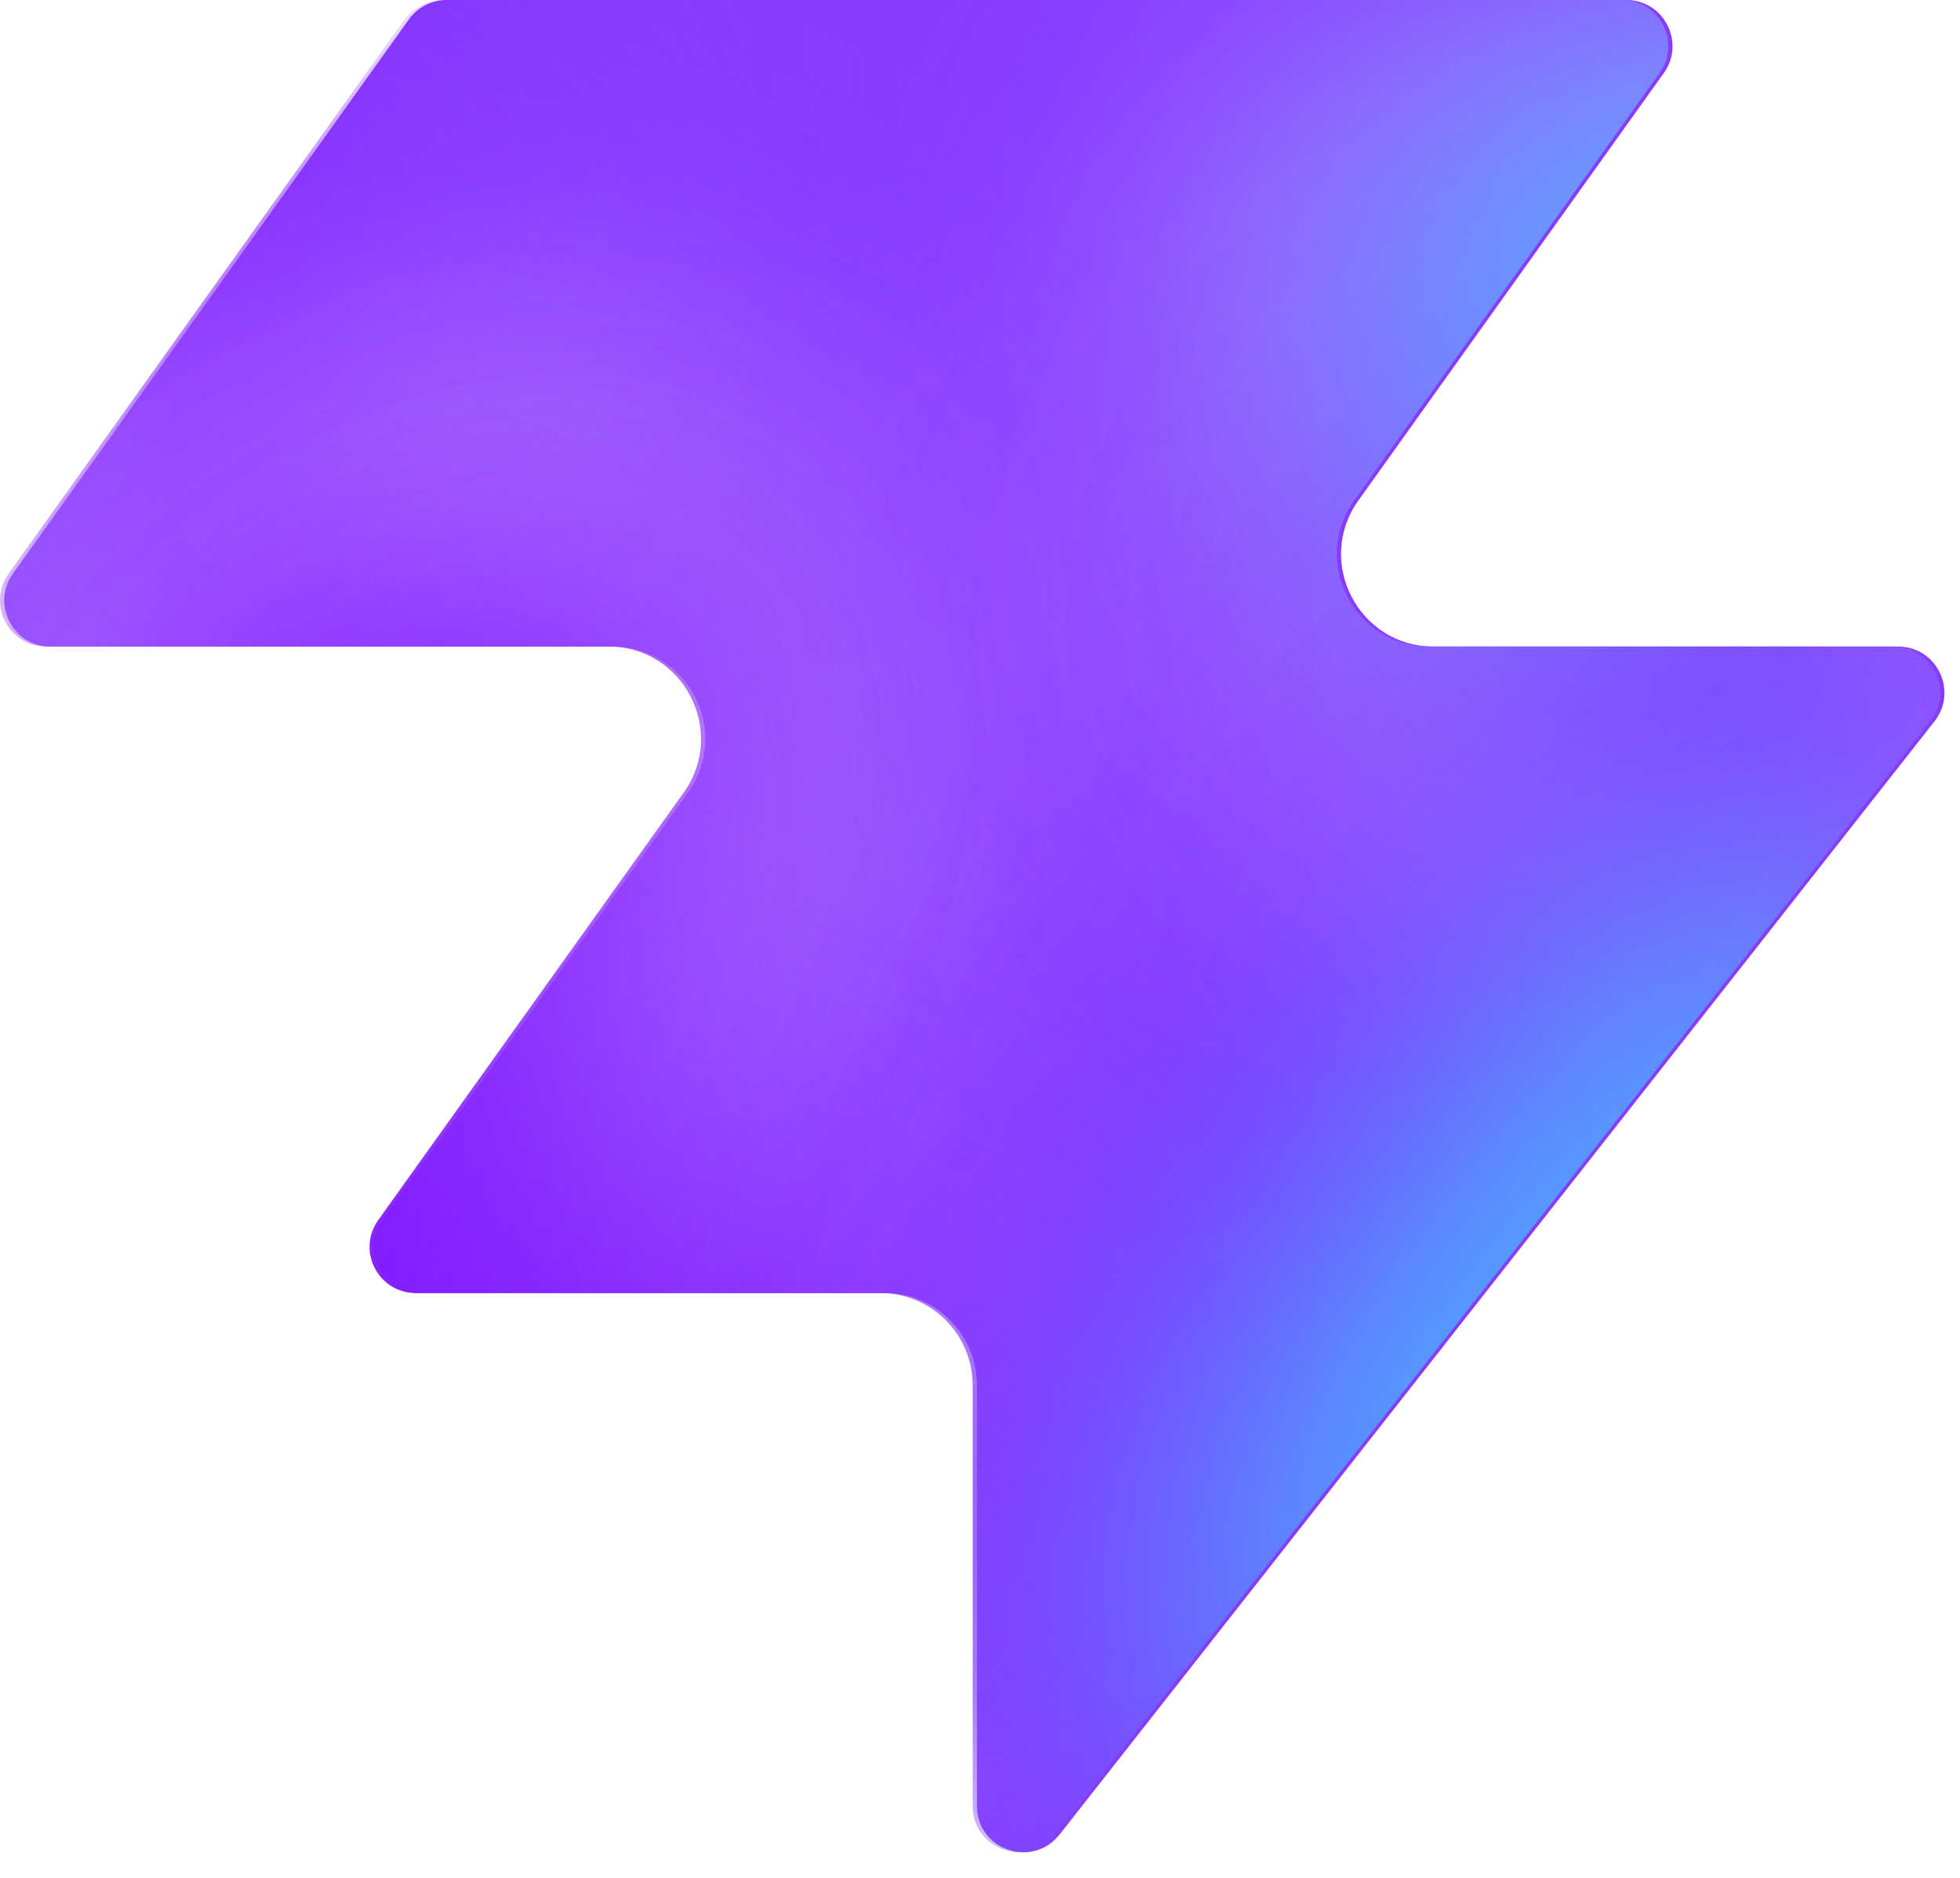
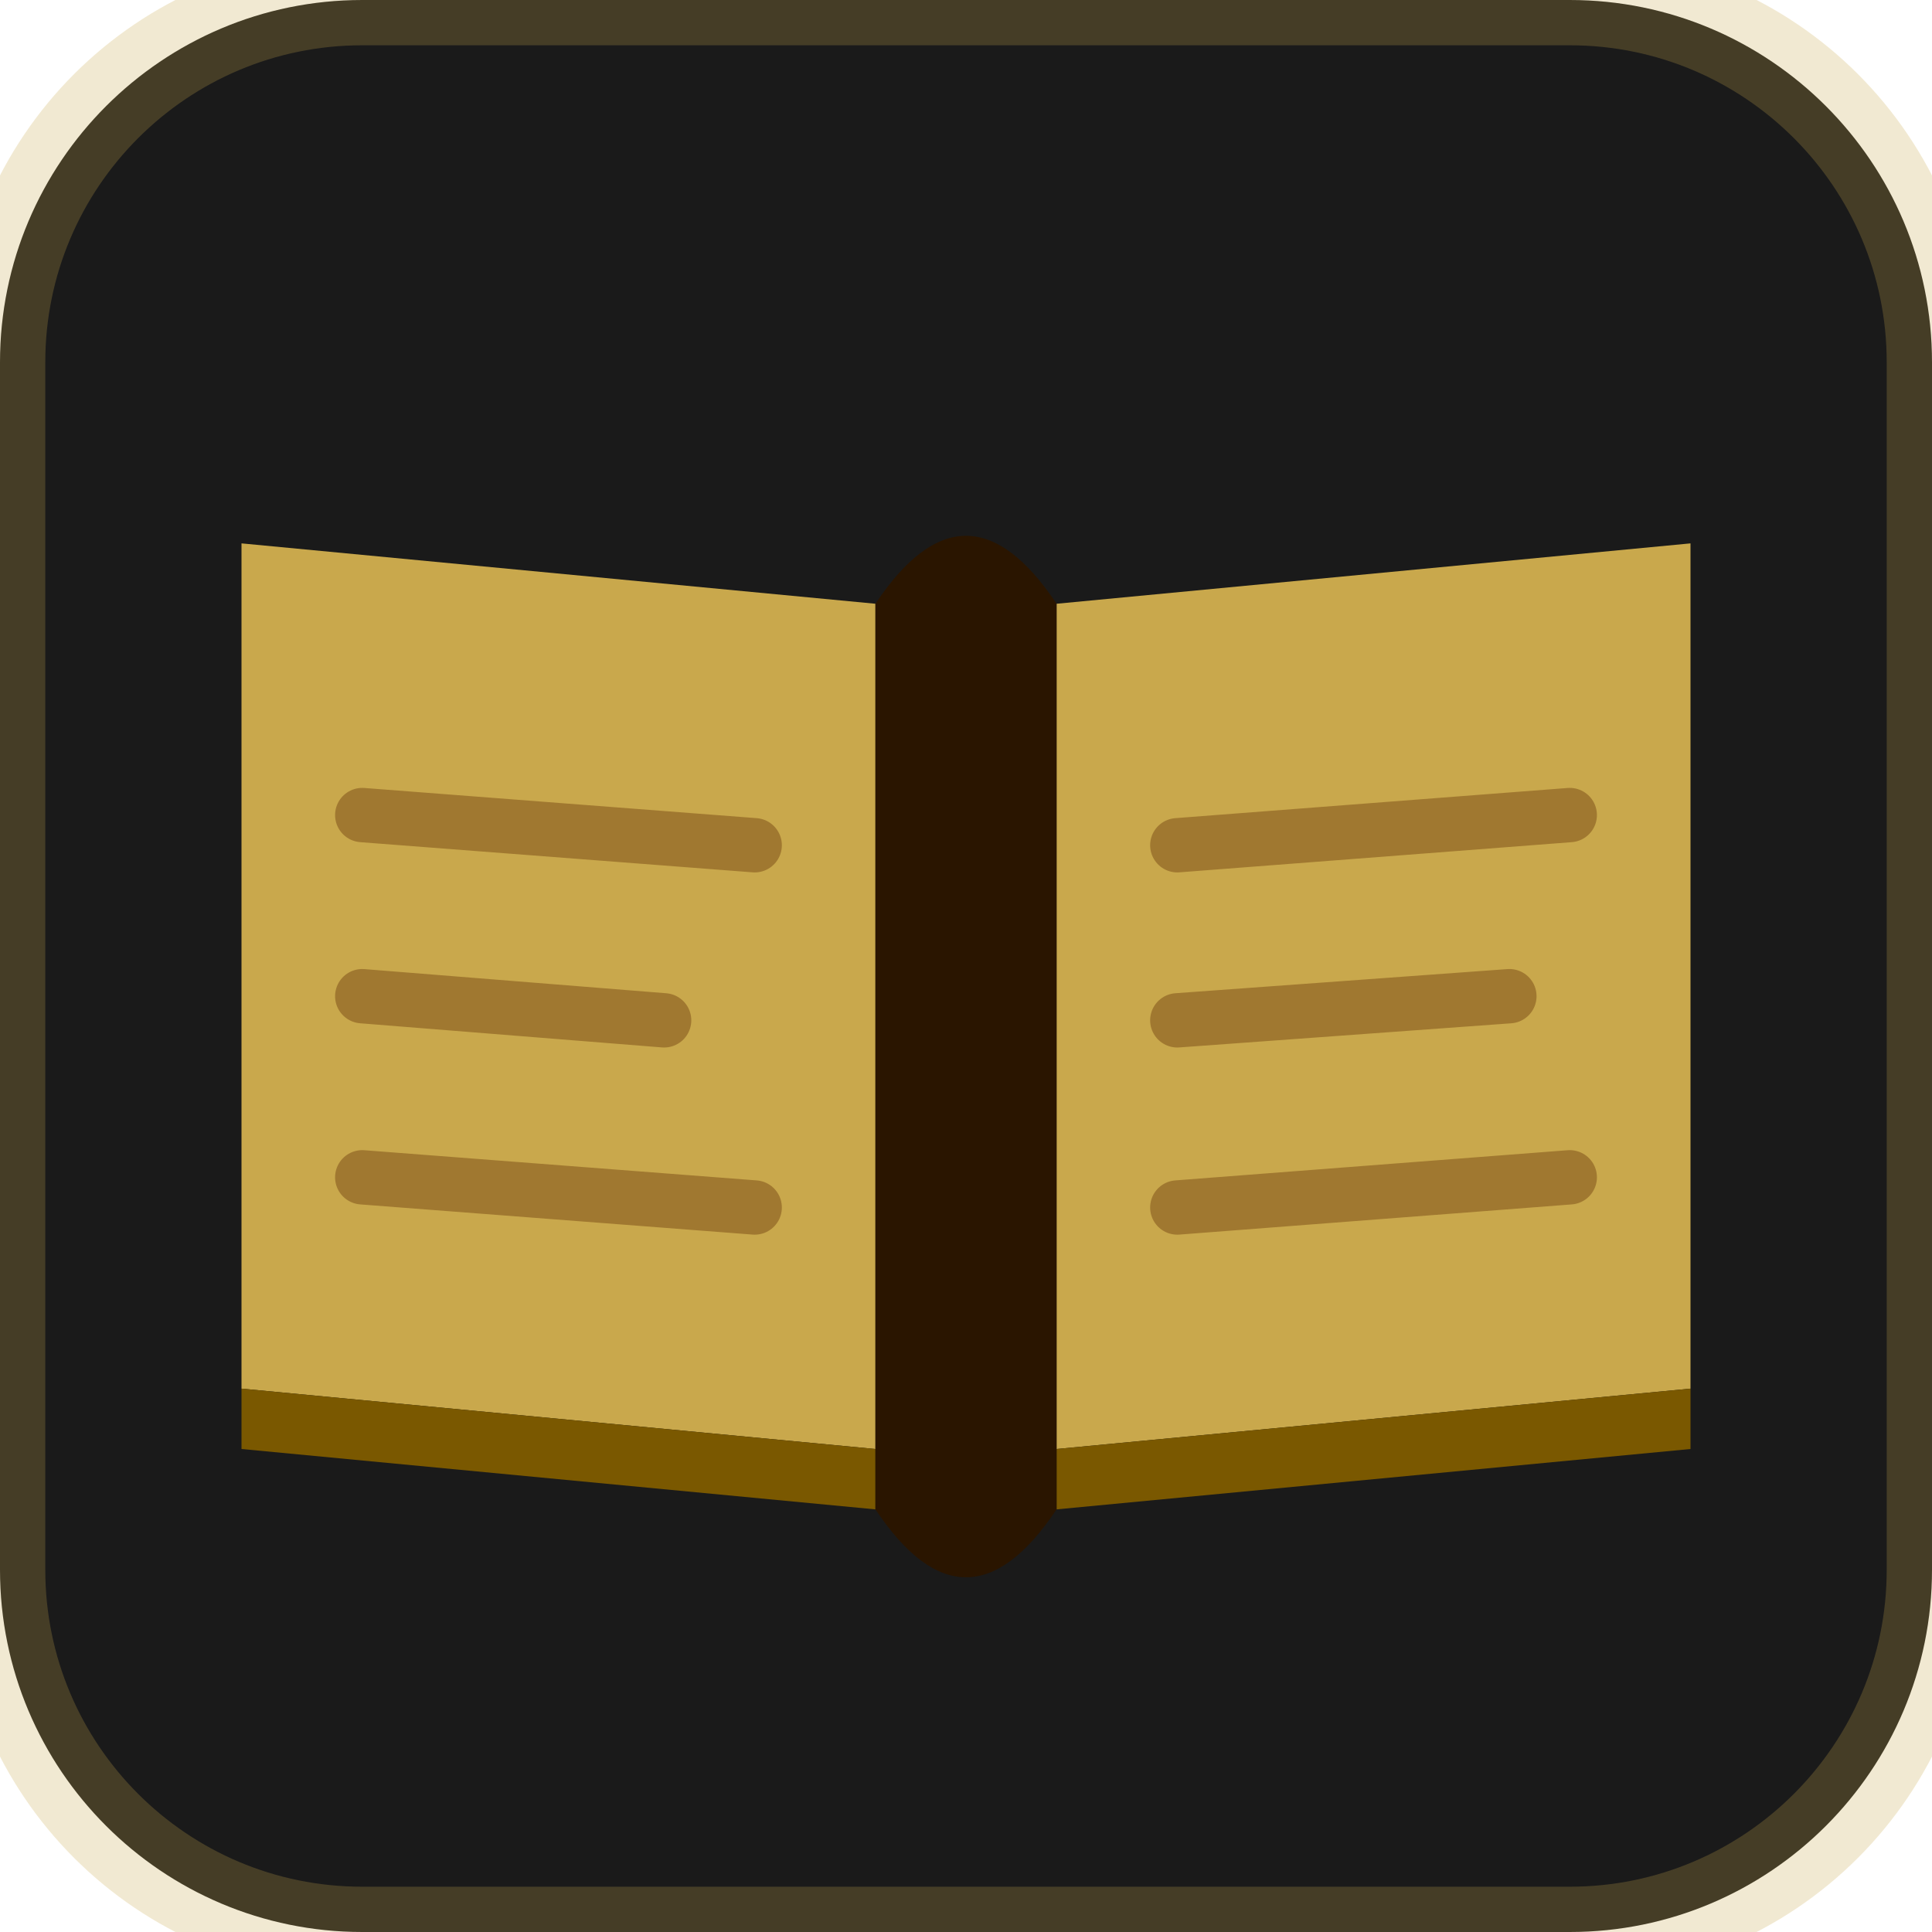
- <svg xmlns="http://www.w3.org/2000/svg" width="48" height="46" fill="none" viewBox="0 0 48 46">
-   <path fill="#863bff" d="M25.946 44.938c-.664.845-2.021.375-2.021-.698V33.937a2.26 2.26 0 0 0-2.262-2.262H10.287c-.92 0-1.456-1.04-.92-1.788l7.48-10.471c1.07-1.497 0-3.578-1.842-3.578H1.237c-.92 0-1.456-1.04-.92-1.788L10.013.474c.214-.297.556-.474.92-.474h28.894c.92 0 1.456 1.04.92 1.788l-7.48 10.471c-1.07 1.498 0 3.579 1.842 3.579h11.377c.943 0 1.473 1.088.89 1.83L25.947 44.94z" style="fill:#863bff;fill:color(display-p3 .525 .23 1);fill-opacity:1" />
-   <mask id="a" width="48" height="46" x="0" y="0" maskUnits="userSpaceOnUse" style="mask-type:alpha">
-     <path fill="#000" d="M25.842 44.938c-.664.844-2.021.375-2.021-.698V33.937a2.26 2.26 0 0 0-2.262-2.262H10.183c-.92 0-1.456-1.04-.92-1.788l7.48-10.471c1.07-1.498 0-3.579-1.842-3.579H1.133c-.92 0-1.456-1.04-.92-1.787L9.91.473c.214-.297.556-.474.92-.474h28.894c.92 0 1.456 1.04.92 1.788l-7.48 10.471c-1.07 1.498 0 3.578 1.842 3.578h11.377c.943 0 1.473 1.088.89 1.832L25.843 44.94z" style="fill:#000;fill-opacity:1" />
-   </mask>
-   <g mask="url(#a)">
-     <g filter="url(#b)">
-       <ellipse cx="5.508" cy="14.704" fill="#ede6ff" rx="5.508" ry="14.704" style="fill:#ede6ff;fill:color(display-p3 .927 .903 1);fill-opacity:1" transform="matrix(.00324 1 1 -.00324 -4.47 31.516)" />
-     </g>
-     <g filter="url(#c)">
-       <ellipse cx="10.399" cy="29.851" fill="#ede6ff" rx="10.399" ry="29.851" style="fill:#ede6ff;fill:color(display-p3 .927 .903 1);fill-opacity:1" transform="matrix(.00324 1 1 -.00324 -39.328 7.883)" />
-     </g>
-     <g filter="url(#d)">
-       <ellipse cx="5.508" cy="30.487" fill="#7e14ff" rx="5.508" ry="30.487" style="fill:#7e14ff;fill:color(display-p3 .492 .077 1);fill-opacity:1" transform="rotate(89.814 -25.913 -14.639)scale(1 -1)" />
-     </g>
-     <g filter="url(#e)">
-       <ellipse cx="5.508" cy="30.599" fill="#7e14ff" rx="5.508" ry="30.599" style="fill:#7e14ff;fill:color(display-p3 .492 .077 1);fill-opacity:1" transform="rotate(89.814 -32.644 -3.334)scale(1 -1)" />
-     </g>
-     <g filter="url(#f)">
-       <ellipse cx="5.508" cy="30.599" fill="#7e14ff" rx="5.508" ry="30.599" style="fill:#7e14ff;fill:color(display-p3 .492 .077 1);fill-opacity:1" transform="matrix(.00324 1 1 -.00324 -34.34 30.47)" />
-     </g>
-     <g filter="url(#g)">
-       <ellipse cx="14.072" cy="22.078" fill="#ede6ff" rx="14.072" ry="22.078" style="fill:#ede6ff;fill:color(display-p3 .927 .903 1);fill-opacity:1" transform="rotate(93.35 24.506 48.493)scale(-1 1)" />
-     </g>
-     <g filter="url(#h)">
-       <ellipse cx="3.47" cy="21.501" fill="#7e14ff" rx="3.47" ry="21.501" style="fill:#7e14ff;fill:color(display-p3 .492 .077 1);fill-opacity:1" transform="rotate(89.009 28.708 47.59)scale(-1 1)" />
-     </g>
-     <g filter="url(#i)">
-       <ellipse cx="3.47" cy="21.501" fill="#7e14ff" rx="3.47" ry="21.501" style="fill:#7e14ff;fill:color(display-p3 .492 .077 1);fill-opacity:1" transform="rotate(89.009 28.708 47.59)scale(-1 1)" />
-     </g>
-     <g filter="url(#j)">
-       <ellipse cx=".387" cy="8.972" fill="#7e14ff" rx="4.407" ry="29.108" style="fill:#7e14ff;fill:color(display-p3 .492 .077 1);fill-opacity:1" transform="rotate(39.51 .387 8.972)" />
-     </g>
-     <g filter="url(#k)">
-       <ellipse cx="47.523" cy="-6.092" fill="#7e14ff" rx="4.407" ry="29.108" style="fill:#7e14ff;fill:color(display-p3 .492 .077 1);fill-opacity:1" transform="rotate(37.892 47.523 -6.092)" />
-     </g>
-     <g filter="url(#l)">
-       <ellipse cx="41.412" cy="6.333" fill="#47bfff" rx="5.971" ry="9.665" style="fill:#47bfff;fill:color(display-p3 .28 .748 1);fill-opacity:1" transform="rotate(37.892 41.412 6.333)" />
-     </g>
-     <g filter="url(#m)">
-       <ellipse cx="-1.879" cy="38.332" fill="#7e14ff" rx="4.407" ry="29.108" style="fill:#7e14ff;fill:color(display-p3 .492 .077 1);fill-opacity:1" transform="rotate(37.892 -1.88 38.332)" />
-     </g>
-     <g filter="url(#n)">
-       <ellipse cx="-1.879" cy="38.332" fill="#7e14ff" rx="4.407" ry="29.108" style="fill:#7e14ff;fill:color(display-p3 .492 .077 1);fill-opacity:1" transform="rotate(37.892 -1.88 38.332)" />
-     </g>
-     <g filter="url(#o)">
-       <ellipse cx="35.651" cy="29.907" fill="#7e14ff" rx="4.407" ry="29.108" style="fill:#7e14ff;fill:color(display-p3 .492 .077 1);fill-opacity:1" transform="rotate(37.892 35.651 29.907)" />
-     </g>
-     <g filter="url(#p)">
-       <ellipse cx="38.418" cy="32.4" fill="#47bfff" rx="5.971" ry="15.297" style="fill:#47bfff;fill:color(display-p3 .28 .748 1);fill-opacity:1" transform="rotate(37.892 38.418 32.4)" />
-     </g>
-   </g>
-   <defs>
-     <filter id="b" width="60.045" height="41.654" x="-19.77" y="16.149" color-interpolation-filters="sRGB" filterUnits="userSpaceOnUse">
-       <feFlood flood-opacity="0" result="BackgroundImageFix" />
-       <feBlend in="SourceGraphic" in2="BackgroundImageFix" result="shape" />
-       <feGaussianBlur result="effect1_foregroundBlur_2002_17158" stdDeviation="7.659" />
-     </filter>
-     <filter id="c" width="90.34" height="51.437" x="-54.613" y="-7.533" color-interpolation-filters="sRGB" filterUnits="userSpaceOnUse">
-       <feFlood flood-opacity="0" result="BackgroundImageFix" />
-       <feBlend in="SourceGraphic" in2="BackgroundImageFix" result="shape" />
-       <feGaussianBlur result="effect1_foregroundBlur_2002_17158" stdDeviation="7.659" />
-     </filter>
-     <filter id="d" width="79.355" height="29.4" x="-49.64" y="2.03" color-interpolation-filters="sRGB" filterUnits="userSpaceOnUse">
-       <feFlood flood-opacity="0" result="BackgroundImageFix" />
-       <feBlend in="SourceGraphic" in2="BackgroundImageFix" result="shape" />
-       <feGaussianBlur result="effect1_foregroundBlur_2002_17158" stdDeviation="4.596" />
-     </filter>
-     <filter id="e" width="79.579" height="29.4" x="-45.045" y="20.029" color-interpolation-filters="sRGB" filterUnits="userSpaceOnUse">
-       <feFlood flood-opacity="0" result="BackgroundImageFix" />
-       <feBlend in="SourceGraphic" in2="BackgroundImageFix" result="shape" />
-       <feGaussianBlur result="effect1_foregroundBlur_2002_17158" stdDeviation="4.596" />
-     </filter>
-     <filter id="f" width="79.579" height="29.4" x="-43.513" y="21.178" color-interpolation-filters="sRGB" filterUnits="userSpaceOnUse">
-       <feFlood flood-opacity="0" result="BackgroundImageFix" />
-       <feBlend in="SourceGraphic" in2="BackgroundImageFix" result="shape" />
-       <feGaussianBlur result="effect1_foregroundBlur_2002_17158" stdDeviation="4.596" />
-     </filter>
-     <filter id="g" width="74.749" height="58.852" x="15.756" y="-17.901" color-interpolation-filters="sRGB" filterUnits="userSpaceOnUse">
-       <feFlood flood-opacity="0" result="BackgroundImageFix" />
-       <feBlend in="SourceGraphic" in2="BackgroundImageFix" result="shape" />
-       <feGaussianBlur result="effect1_foregroundBlur_2002_17158" stdDeviation="7.659" />
-     </filter>
-     <filter id="h" width="61.377" height="25.362" x="23.548" y="2.284" color-interpolation-filters="sRGB" filterUnits="userSpaceOnUse">
-       <feFlood flood-opacity="0" result="BackgroundImageFix" />
-       <feBlend in="SourceGraphic" in2="BackgroundImageFix" result="shape" />
-       <feGaussianBlur result="effect1_foregroundBlur_2002_17158" stdDeviation="4.596" />
-     </filter>
-     <filter id="i" width="61.377" height="25.362" x="23.548" y="2.284" color-interpolation-filters="sRGB" filterUnits="userSpaceOnUse">
-       <feFlood flood-opacity="0" result="BackgroundImageFix" />
-       <feBlend in="SourceGraphic" in2="BackgroundImageFix" result="shape" />
-       <feGaussianBlur result="effect1_foregroundBlur_2002_17158" stdDeviation="4.596" />
-     </filter>
-     <filter id="j" width="56.045" height="63.649" x="-27.636" y="-22.853" color-interpolation-filters="sRGB" filterUnits="userSpaceOnUse">
-       <feFlood flood-opacity="0" result="BackgroundImageFix" />
-       <feBlend in="SourceGraphic" in2="BackgroundImageFix" result="shape" />
-       <feGaussianBlur result="effect1_foregroundBlur_2002_17158" stdDeviation="4.596" />
-     </filter>
-     <filter id="k" width="54.814" height="64.646" x="20.116" y="-38.415" color-interpolation-filters="sRGB" filterUnits="userSpaceOnUse">
-       <feFlood flood-opacity="0" result="BackgroundImageFix" />
-       <feBlend in="SourceGraphic" in2="BackgroundImageFix" result="shape" />
-       <feGaussianBlur result="effect1_foregroundBlur_2002_17158" stdDeviation="4.596" />
-     </filter>
-     <filter id="l" width="33.541" height="35.313" x="24.641" y="-11.323" color-interpolation-filters="sRGB" filterUnits="userSpaceOnUse">
-       <feFlood flood-opacity="0" result="BackgroundImageFix" />
-       <feBlend in="SourceGraphic" in2="BackgroundImageFix" result="shape" />
-       <feGaussianBlur result="effect1_foregroundBlur_2002_17158" stdDeviation="4.596" />
-     </filter>
-     <filter id="m" width="54.814" height="64.646" x="-29.286" y="6.009" color-interpolation-filters="sRGB" filterUnits="userSpaceOnUse">
-       <feFlood flood-opacity="0" result="BackgroundImageFix" />
-       <feBlend in="SourceGraphic" in2="BackgroundImageFix" result="shape" />
-       <feGaussianBlur result="effect1_foregroundBlur_2002_17158" stdDeviation="4.596" />
-     </filter>
-     <filter id="n" width="54.814" height="64.646" x="-29.286" y="6.009" color-interpolation-filters="sRGB" filterUnits="userSpaceOnUse">
-       <feFlood flood-opacity="0" result="BackgroundImageFix" />
-       <feBlend in="SourceGraphic" in2="BackgroundImageFix" result="shape" />
-       <feGaussianBlur result="effect1_foregroundBlur_2002_17158" stdDeviation="4.596" />
-     </filter>
-     <filter id="o" width="54.814" height="64.646" x="8.244" y="-2.416" color-interpolation-filters="sRGB" filterUnits="userSpaceOnUse">
-       <feFlood flood-opacity="0" result="BackgroundImageFix" />
-       <feBlend in="SourceGraphic" in2="BackgroundImageFix" result="shape" />
-       <feGaussianBlur result="effect1_foregroundBlur_2002_17158" stdDeviation="4.596" />
-     </filter>
-     <filter id="p" width="39.409" height="43.623" x="18.713" y="10.588" color-interpolation-filters="sRGB" filterUnits="userSpaceOnUse">
-       <feFlood flood-opacity="0" result="BackgroundImageFix" />
-       <feBlend in="SourceGraphic" in2="BackgroundImageFix" result="shape" />
-       <feGaussianBlur result="effect1_foregroundBlur_2002_17158" stdDeviation="4.596" />
-     </filter>
-   </defs>
+ <svg xmlns="http://www.w3.org/2000/svg" viewBox="0 0 32 32">
+   <rect width="32" height="32" rx="6" fill="#1a1a1a" />
+   <rect width="32" height="32" rx="6" fill="none" stroke="#c9a84c" stroke-width="1.5" opacity="0.25" />
+   <path d="M4 9 L14.5 10 L14.5 24 L4 23 Z" fill="#c9a84c" />
+   <path d="M4 23 L14.5 24 L14.5 25 L4 24 Z" fill="#7a5800" />
+   <path d="M17.5 10 L28 9 L28 23 L17.5 24 Z" fill="#c9a84c" />
+   <path d="M17.5 24 L28 23 L28 24 L17.5 25 Z" fill="#7a5800" />
+   <path d="M14.5 10 C15.5 8.5 16.5 8.5 17.5 10 L17.5 25 C16.5 26.5 15.5 26.5 14.5 25 Z" fill="#2a1500" />
+   <line x1="6" y1="13.5" x2="12.5" y2="14" stroke="#a07830" stroke-width="0.9" stroke-linecap="round" />
+   <line x1="6" y1="16.5" x2="11" y2="16.9" stroke="#a07830" stroke-width="0.9" stroke-linecap="round" />
+   <line x1="6" y1="19.5" x2="12.5" y2="20" stroke="#a07830" stroke-width="0.9" stroke-linecap="round" />
+   <line x1="19.5" y1="14" x2="26" y2="13.5" stroke="#a07830" stroke-width="0.9" stroke-linecap="round" />
+   <line x1="19.5" y1="16.9" x2="25" y2="16.5" stroke="#a07830" stroke-width="0.9" stroke-linecap="round" />
+   <line x1="19.5" y1="20" x2="26" y2="19.5" stroke="#a07830" stroke-width="0.9" stroke-linecap="round" />
</svg>
